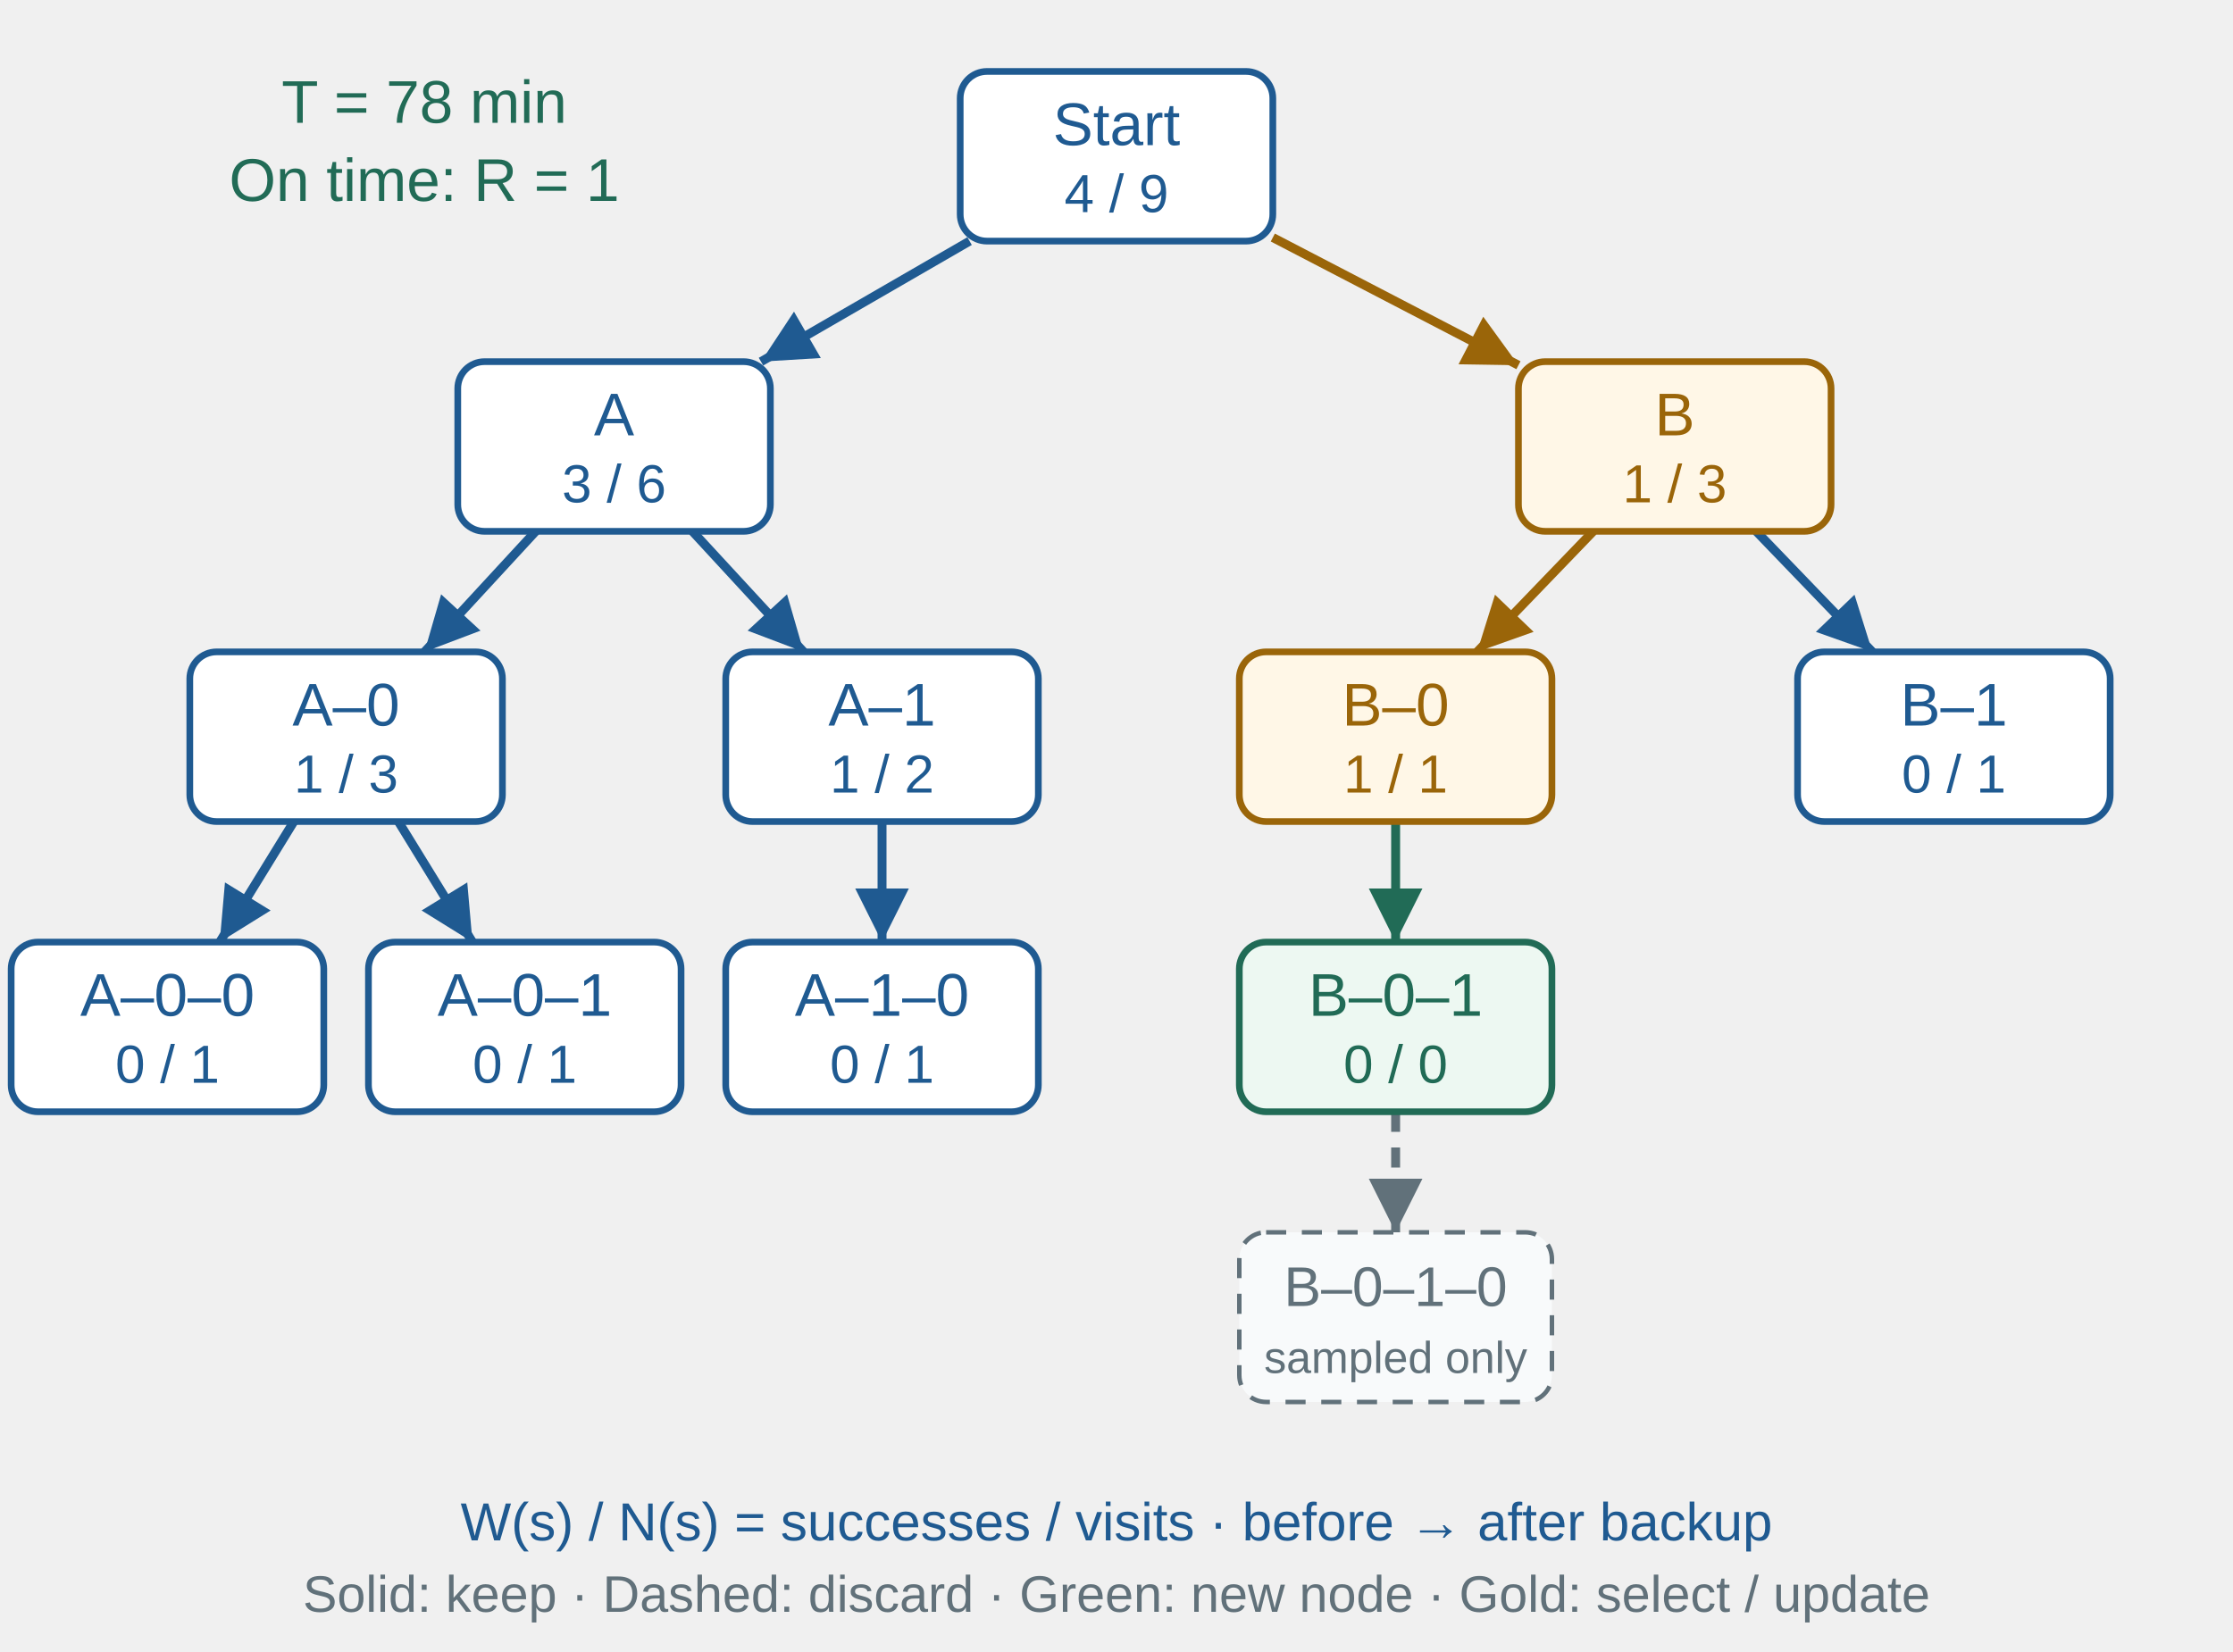
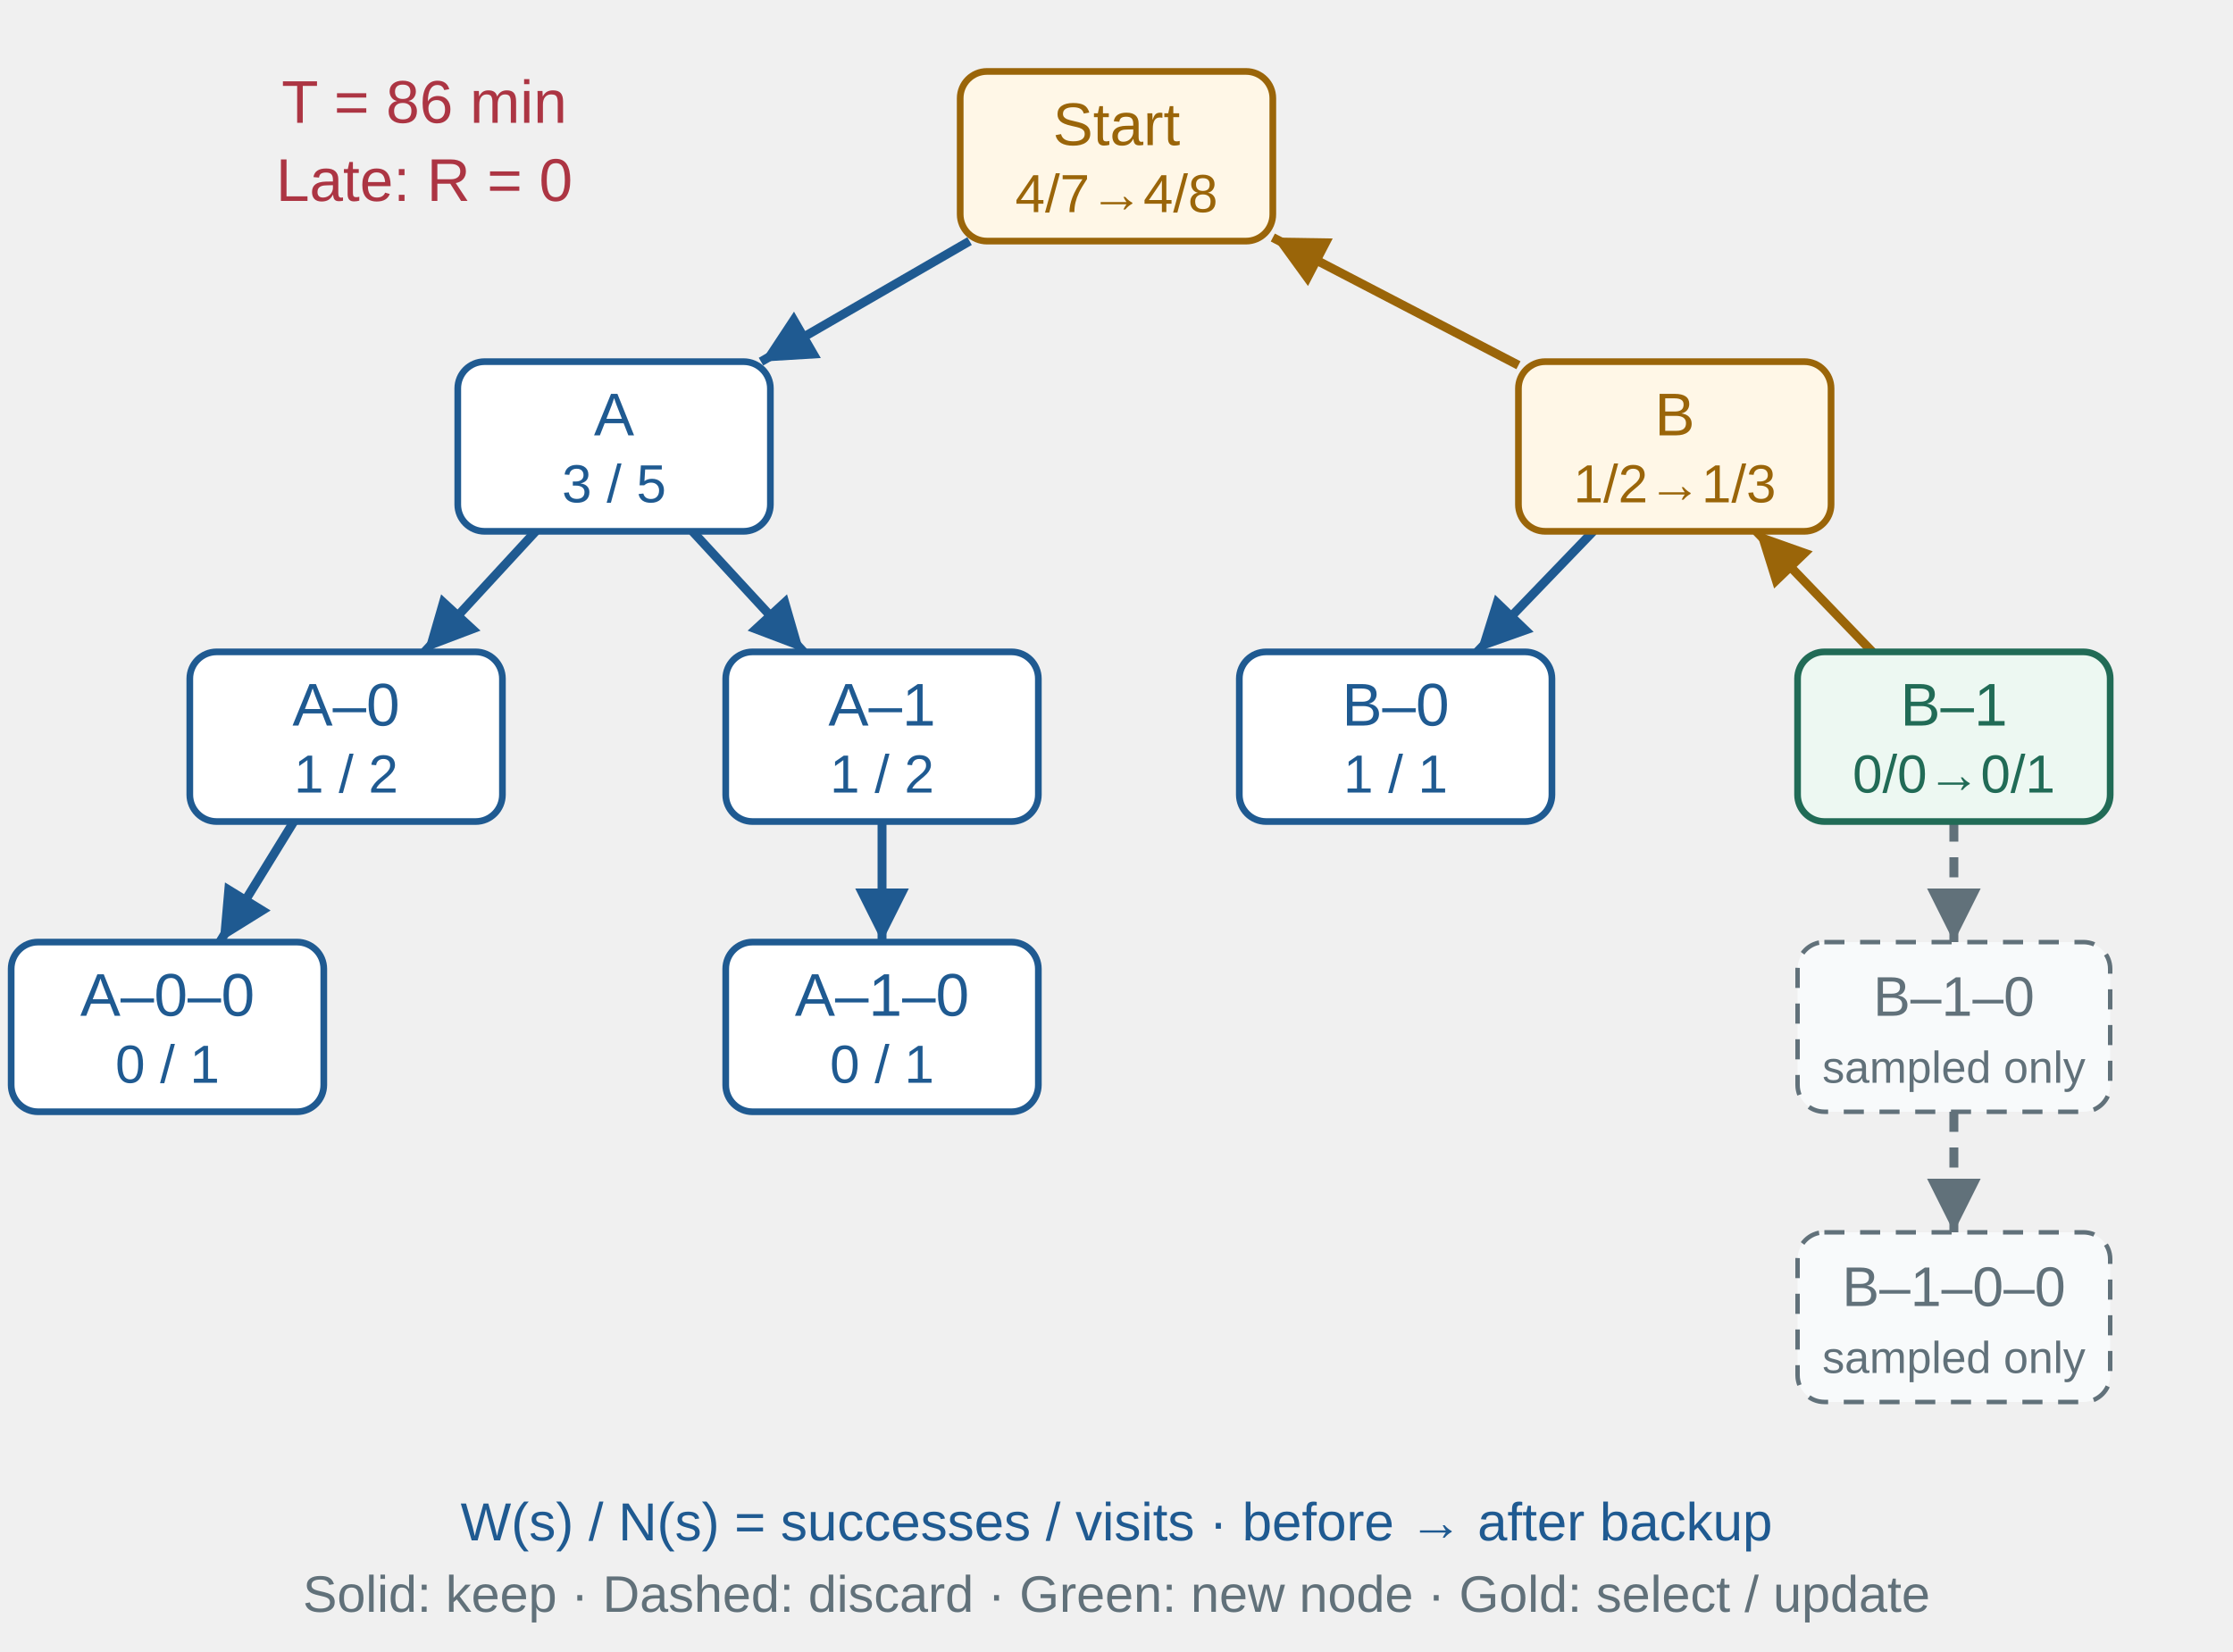
<svg xmlns="http://www.w3.org/2000/svg" viewBox="0 0 1000 740" role="img" aria-labelledby="title desc">
  <defs>
    <marker id="blue" viewBox="0 0 10 10" refX="10" refY="5" markerWidth="6" markerHeight="6" orient="auto-start-reverse">
      <path d="M0 0 L10 5 L0 10 Z" fill="#1f5a91" />
    </marker>
    <marker id="gold" viewBox="0 0 10 10" refX="10" refY="5" markerWidth="6" markerHeight="6" orient="auto-start-reverse">
      <path d="M0 0 L10 5 L0 10 Z" fill="#9a6509" />
    </marker>
    <marker id="green" viewBox="0 0 10 10" refX="10" refY="5" markerWidth="6" markerHeight="6" orient="auto-start-reverse">
      <path d="M0 0 L10 5 L0 10 Z" fill="#216b56" />
    </marker>
    <marker id="red" viewBox="0 0 10 10" refX="10" refY="5" markerWidth="6" markerHeight="6" orient="auto-start-reverse">
      <path d="M0 0 L10 5 L0 10 Z" fill="#ac3543" />
    </marker>
    <marker id="gray" viewBox="0 0 10 10" refX="10" refY="5" markerWidth="6" markerHeight="6" orient="auto-start-reverse">
      <path d="M0 0 L10 5 L0 10 Z" fill="#61717a" />
    </marker>
  </defs>
  <g font-family="Arial, sans-serif" text-anchor="middle">
    <path d="M434.2 108.0 L340.8 162.0" fill="none" stroke="#1f5a91" stroke-width="4" marker-end="url(#blue)" />
-     <path d="M570.0 106.4 L680.0 163.6" fill="none" stroke="#9a6509" stroke-width="4" marker-end="url(#gold)" />
+     <path d="M680.0 163.6 L570.0 106.4" fill="none" stroke="#9a6509" stroke-width="4" marker-end="url(#gold)" />
    <path d="M239.9 238.0 L190.1 292.0" fill="none" stroke="#1f5a91" stroke-width="4" marker-end="url(#blue)" />
    <path d="M310.1 238.0 L359.9 292.0" fill="none" stroke="#1f5a91" stroke-width="4" marker-end="url(#blue)" />
    <path d="M131.6 368.0 L98.4 422.0" fill="none" stroke="#1f5a91" stroke-width="4" marker-end="url(#blue)" />
    <path d="M395.0 368.0 L395.0 422.0" fill="none" stroke="#1f5a91" stroke-width="4" marker-end="url(#blue)" />
-     <path d="M713.5 238.0 L661.5 292.0" fill="none" stroke="#9a6509" stroke-width="4" marker-end="url(#gold)" />
-     <path d="M786.5 238.0 L838.5 292.0" fill="none" stroke="#1f5a91" stroke-width="4" marker-end="url(#blue)" />
-     <path d="M178.4 368.0 L211.6 422.0" fill="none" stroke="#1f5a91" stroke-width="4" marker-end="url(#blue)" />
-     <path d="M625.0 368.0 L625.0 422.0" fill="none" stroke="#216b56" stroke-width="4" marker-end="url(#green)" />
-     <path d="M625.0 498.0 L625.0 552.0" fill="none" stroke="#61717a" stroke-width="4" stroke-dasharray="9 7" marker-end="url(#gray)" />
-     <rect x="430" y="32" width="140" height="76" rx="12" fill="white" stroke="#1f5a91" stroke-width="3" />
-     <text x="500" y="65" font-size="27" fill="#1f5a91">Start</text>
-     <text x="500" y="95" font-size="24" fill="#1f5a91">4 / 9</text>
+     <path d="M713.5 238.0 L661.5 292.0" fill="none" stroke="#1f5a91" stroke-width="4" marker-end="url(#blue)" />
+     <path d="M838.5 292.0 L786.5 238.0" fill="none" stroke="#9a6509" stroke-width="4" marker-end="url(#gold)" />
+     <path d="M875.0 368.0 L875.0 422.0" fill="none" stroke="#61717a" stroke-width="4" stroke-dasharray="9 7" marker-end="url(#gray)" />
+     <path d="M875.0 498.0 L875.0 552.0" fill="none" stroke="#61717a" stroke-width="4" stroke-dasharray="9 7" marker-end="url(#gray)" />
+     <rect x="430" y="32" width="140" height="76" rx="12" fill="#fff7e7" stroke="#9a6509" stroke-width="3" />
+     <text x="500" y="65" font-size="27" fill="#9a6509">Start</text>
+     <text x="500" y="95" font-size="24" fill="#9a6509">4/7→4/8</text>
    <rect x="205" y="162" width="140" height="76" rx="12" fill="white" stroke="#1f5a91" stroke-width="3" />
    <text x="275" y="195" font-size="27" fill="#1f5a91">A</text>
-     <text x="275" y="225" font-size="24" fill="#1f5a91">3 / 6</text>
+     <text x="275" y="225" font-size="24" fill="#1f5a91">3 / 5</text>
    <rect x="680" y="162" width="140" height="76" rx="12" fill="#fff7e7" stroke="#9a6509" stroke-width="3" />
    <text x="750" y="195" font-size="27" fill="#9a6509">B</text>
-     <text x="750" y="225" font-size="24" fill="#9a6509">1 / 3</text>
+     <text x="750" y="225" font-size="24" fill="#9a6509">1/2→1/3</text>
    <rect x="85" y="292" width="140" height="76" rx="12" fill="white" stroke="#1f5a91" stroke-width="3" />
    <text x="155" y="325" font-size="27" fill="#1f5a91">A–0</text>
-     <text x="155" y="355" font-size="24" fill="#1f5a91">1 / 3</text>
+     <text x="155" y="355" font-size="24" fill="#1f5a91">1 / 2</text>
    <rect x="325" y="292" width="140" height="76" rx="12" fill="white" stroke="#1f5a91" stroke-width="3" />
    <text x="395" y="325" font-size="27" fill="#1f5a91">A–1</text>
    <text x="395" y="355" font-size="24" fill="#1f5a91">1 / 2</text>
    <rect x="5" y="422" width="140" height="76" rx="12" fill="white" stroke="#1f5a91" stroke-width="3" />
    <text x="75" y="455" font-size="27" fill="#1f5a91">A–0–0</text>
    <text x="75" y="485" font-size="24" fill="#1f5a91">0 / 1</text>
    <rect x="325" y="422" width="140" height="76" rx="12" fill="white" stroke="#1f5a91" stroke-width="3" />
    <text x="395" y="455" font-size="27" fill="#1f5a91">A–1–0</text>
    <text x="395" y="485" font-size="24" fill="#1f5a91">0 / 1</text>
-     <rect x="555" y="292" width="140" height="76" rx="12" fill="#fff7e7" stroke="#9a6509" stroke-width="3" />
-     <text x="625" y="325" font-size="27" fill="#9a6509">B–0</text>
-     <text x="625" y="355" font-size="24" fill="#9a6509">1 / 1</text>
-     <rect x="805" y="292" width="140" height="76" rx="12" fill="white" stroke="#1f5a91" stroke-width="3" />
-     <text x="875" y="325" font-size="27" fill="#1f5a91">B–1</text>
-     <text x="875" y="355" font-size="24" fill="#1f5a91">0 / 1</text>
-     <rect x="165" y="422" width="140" height="76" rx="12" fill="white" stroke="#1f5a91" stroke-width="3" />
-     <text x="235" y="455" font-size="27" fill="#1f5a91">A–0–1</text>
-     <text x="235" y="485" font-size="24" fill="#1f5a91">0 / 1</text>
-     <rect x="555" y="422" width="140" height="76" rx="12" fill="#edf8f2" stroke="#216b56" stroke-width="3" />
-     <text x="625" y="455" font-size="27" fill="#216b56">B–0–1</text>
-     <text x="625" y="485" font-size="24" fill="#216b56">0 / 0</text>
-     <rect x="555" y="552" width="140" height="76" rx="12" fill="#f8fafb" stroke="#61717a" stroke-width="2" stroke-dasharray="9 7" />
-     <text x="625" y="585" font-size="25" fill="#61717a">B–0–1–0</text>
-     <text x="625" y="615" font-size="20" fill="#61717a">sampled only</text>
-     <text x="190" y="55" font-size="27" fill="#216b56">T = 78 min</text>
-     <text x="190" y="90" font-size="27" fill="#216b56">On time: R = 1</text>
+     <rect x="555" y="292" width="140" height="76" rx="12" fill="white" stroke="#1f5a91" stroke-width="3" />
+     <text x="625" y="325" font-size="27" fill="#1f5a91">B–0</text>
+     <text x="625" y="355" font-size="24" fill="#1f5a91">1 / 1</text>
+     <rect x="805" y="292" width="140" height="76" rx="12" fill="#edf8f2" stroke="#216b56" stroke-width="3" />
+     <text x="875" y="325" font-size="27" fill="#216b56">B–1</text>
+     <text x="875" y="355" font-size="24" fill="#216b56">0/0→0/1</text>
+     <rect x="805" y="422" width="140" height="76" rx="12" fill="#f8fafb" stroke="#61717a" stroke-width="2" stroke-dasharray="9 7" />
+     <text x="875" y="455" font-size="25" fill="#61717a">B–1–0</text>
+     <text x="875" y="485" font-size="20" fill="#61717a">sampled only</text>
+     <rect x="805" y="552" width="140" height="76" rx="12" fill="#f8fafb" stroke="#61717a" stroke-width="2" stroke-dasharray="9 7" />
+     <text x="875" y="585" font-size="25" fill="#61717a">B–1–0–0</text>
+     <text x="875" y="615" font-size="20" fill="#61717a">sampled only</text>
+     <text x="190" y="55" font-size="27" fill="#ac3543">T = 86 min</text>
+     <text x="190" y="90" font-size="27" fill="#ac3543">Late: R = 0</text>
    <text x="500" y="690" font-size="24" fill="#1f5a91">W(s) / N(s) = successes / visits · before → after backup</text>
    <text x="500" y="722" font-size="23" fill="#61717a">Solid: keep · Dashed: discard · Green: new node · Gold: select / update</text>
  </g>
</svg>
